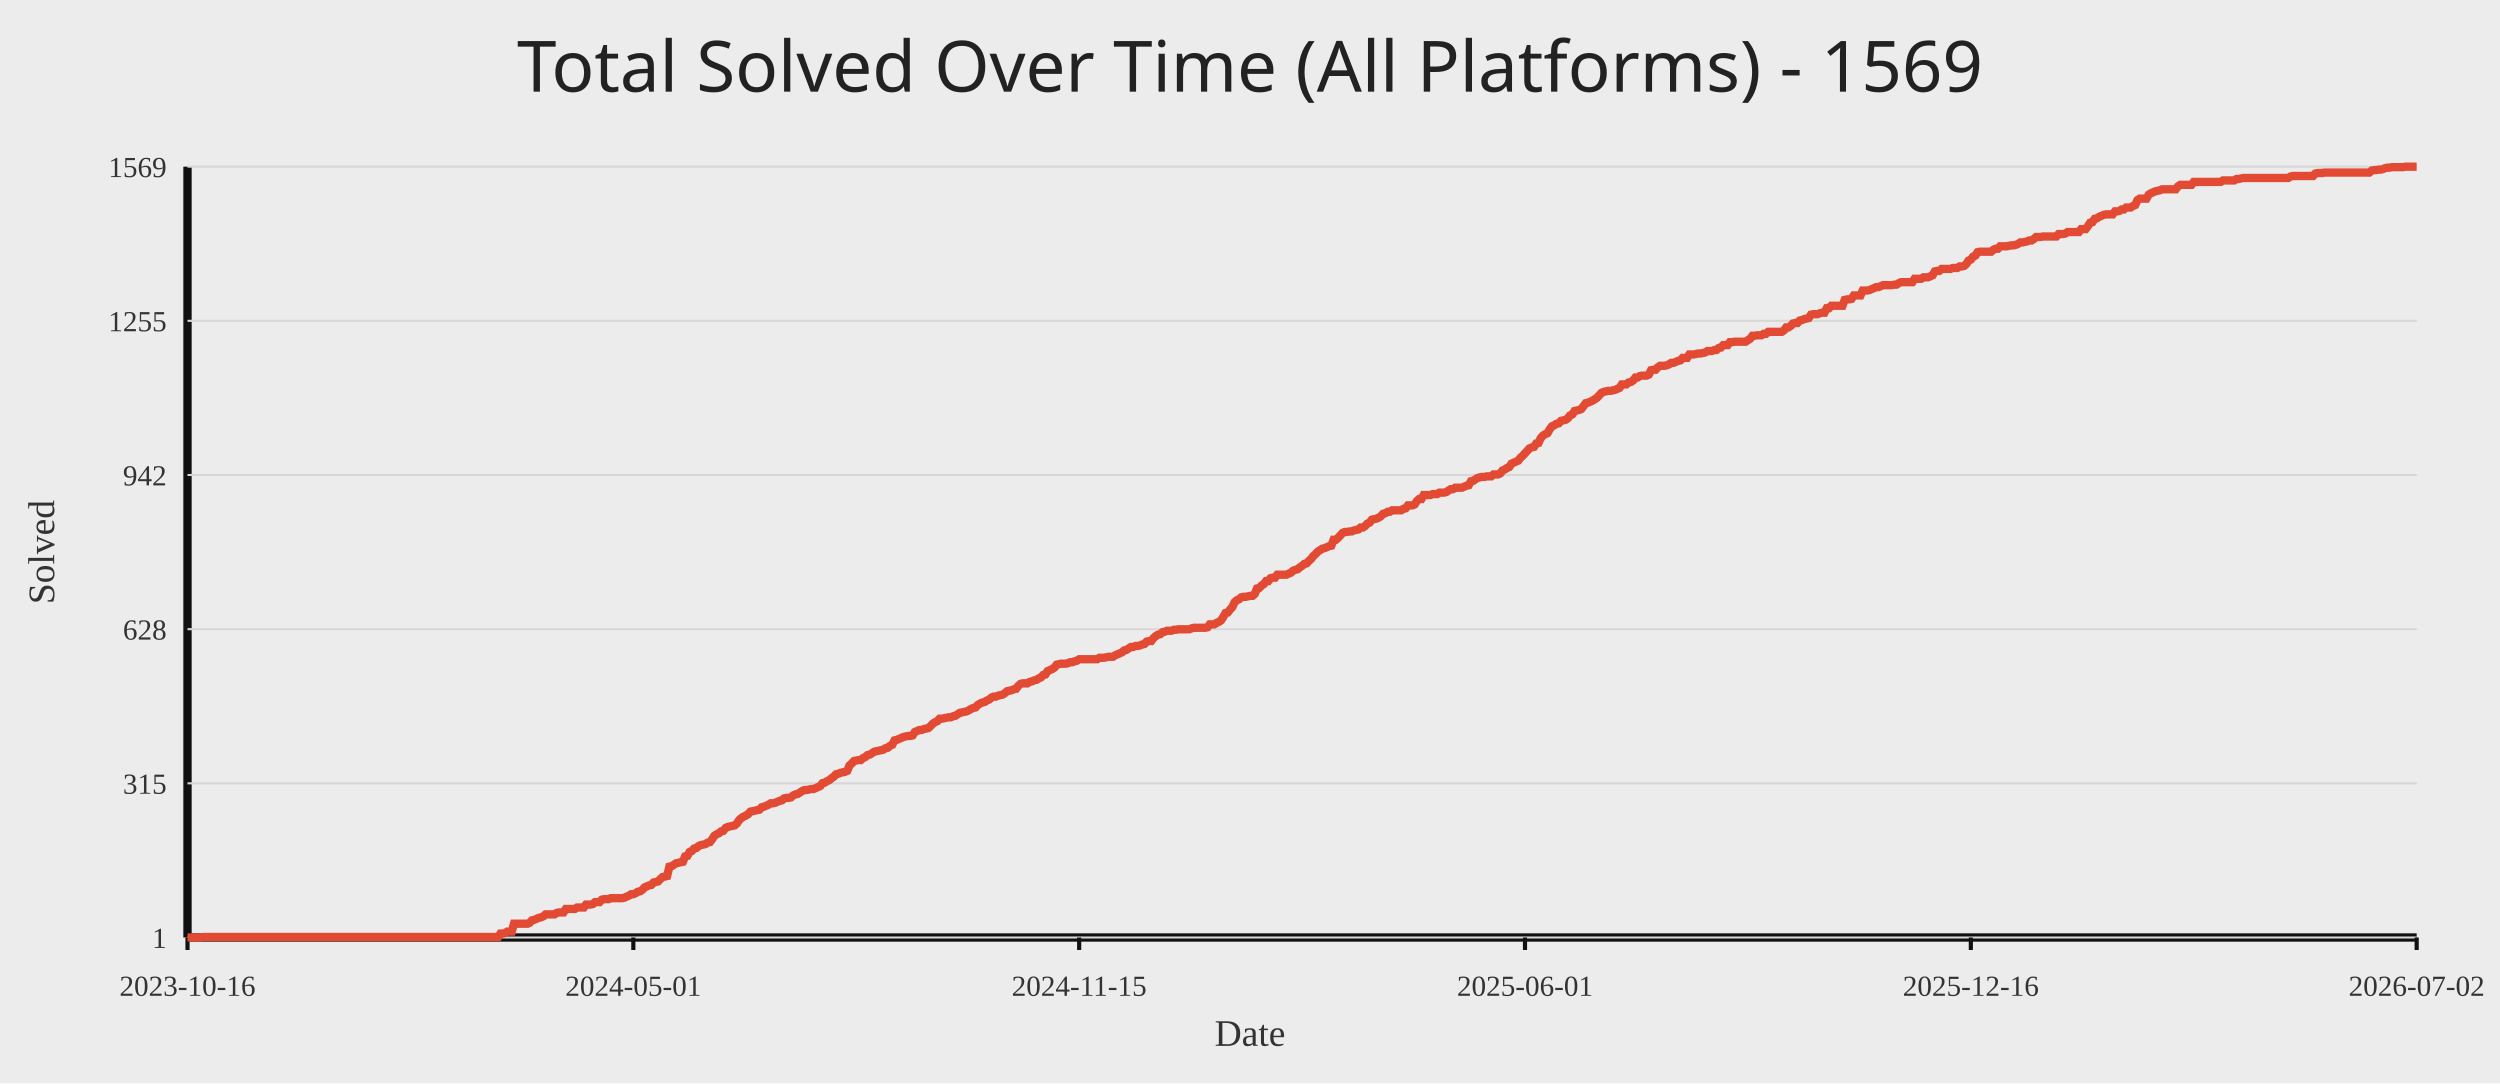
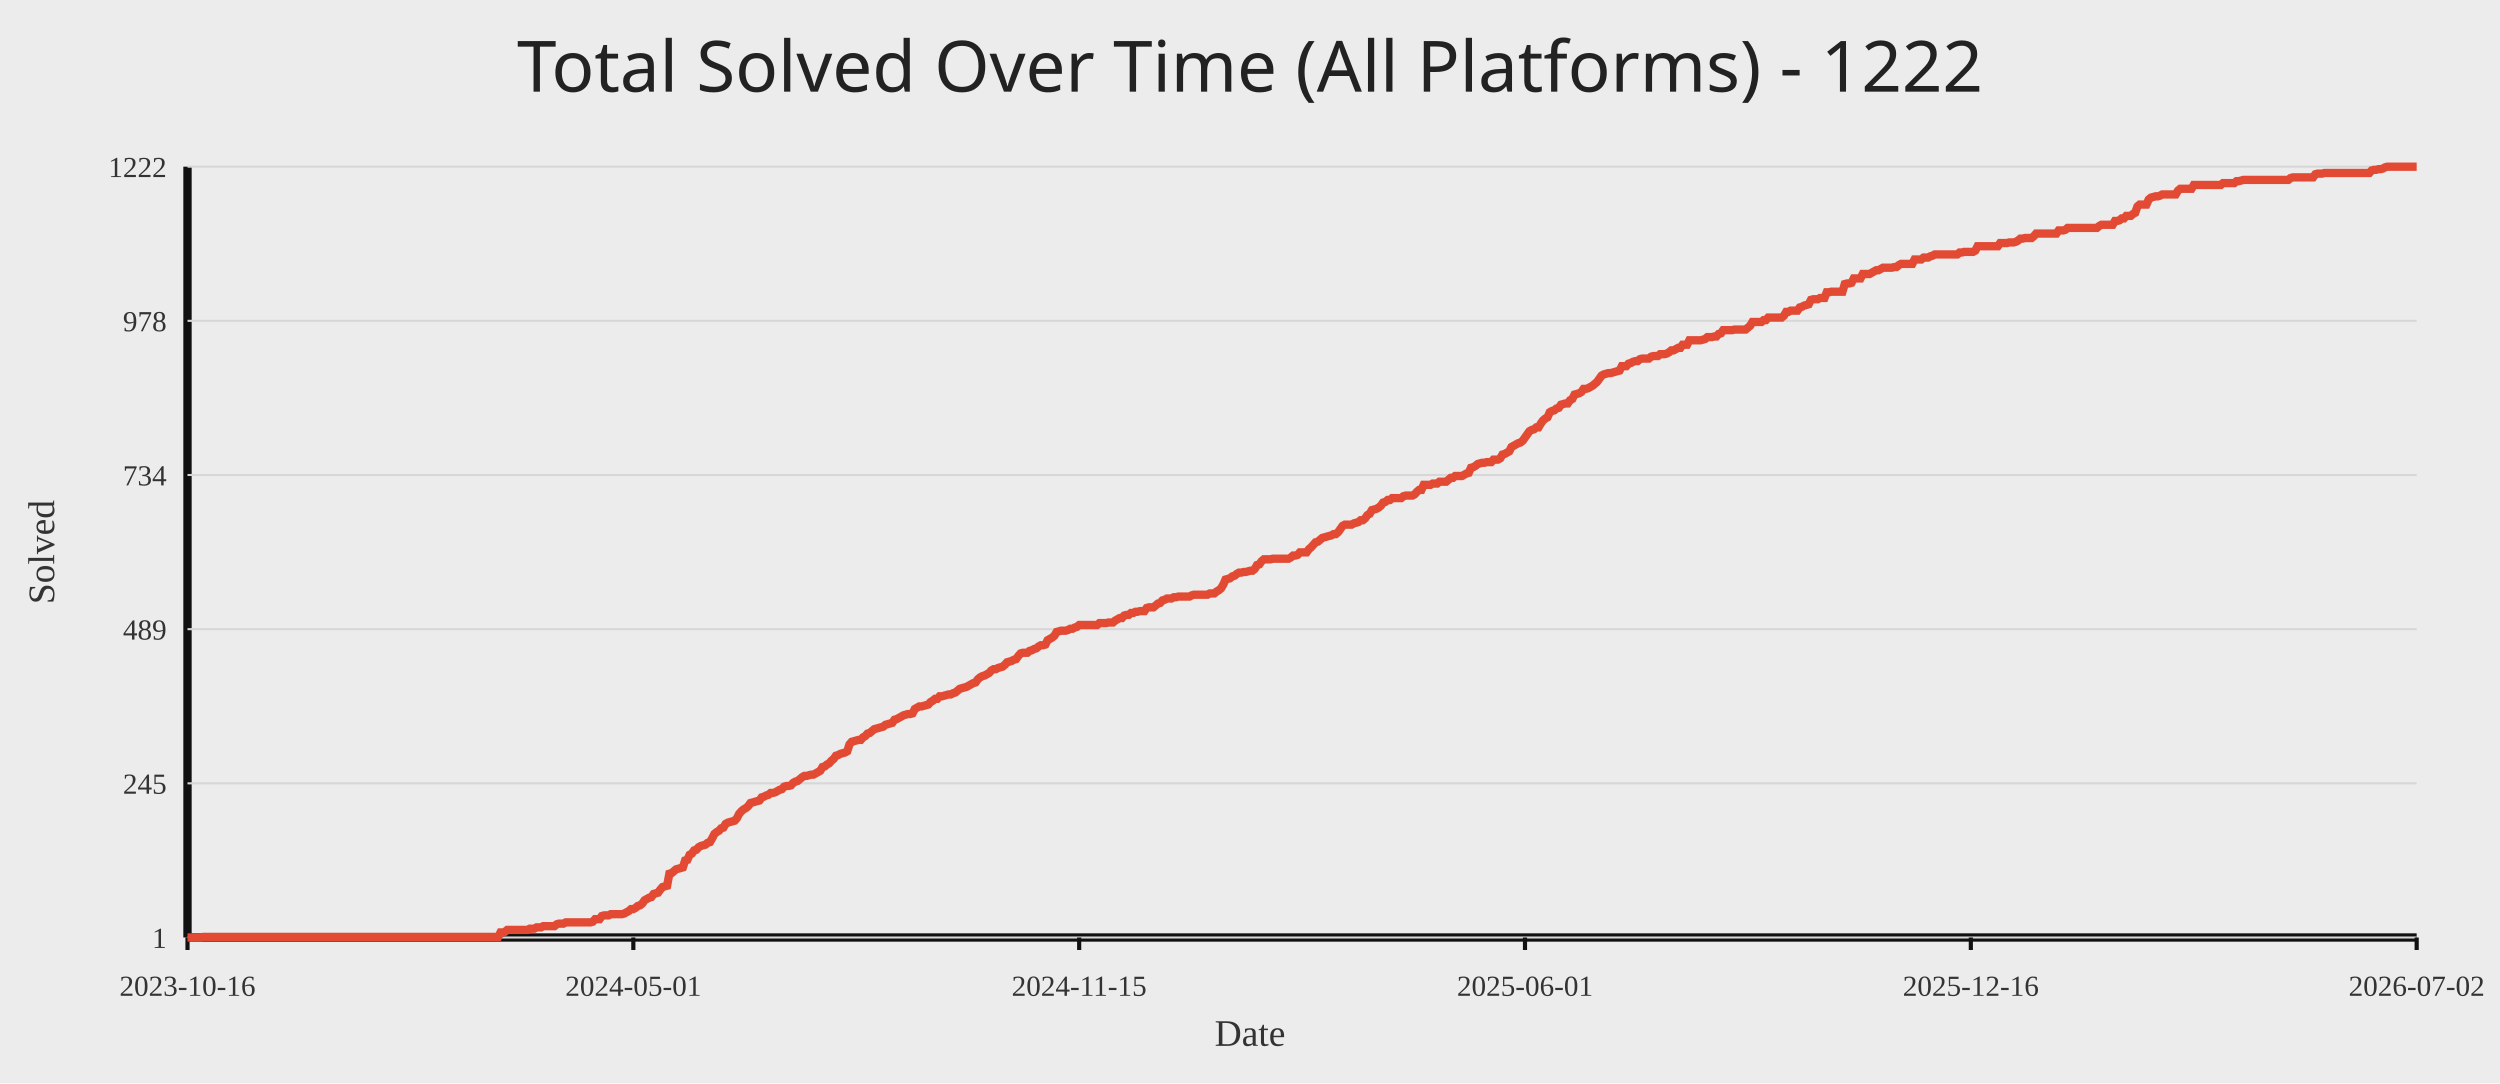
<svg xmlns="http://www.w3.org/2000/svg" width="1200" height="520">
  <rect width="100%" height="100%" fill="#ececec" />
-   <text x="50%" y="44" text-anchor="middle" fill="#222" font-size="34" font-family="Comic Sans MS, Segoe UI">Total Solved Over Time (All Platforms) - 1569</text>
+   <text x="50%" y="44" text-anchor="middle" fill="#222" font-size="34" font-family="Comic Sans MS, Segoe UI">Total Solved Over Time (All Platforms) - 1222</text>
  <line x1="90" y1="450" x2="1160" y2="450" stroke="#111" stroke-width="4" />
  <line x1="90" y1="80" x2="90" y2="450" stroke="#111" stroke-width="4" />
  <line x1="90" y1="450.00" x2="1160" y2="450.00" stroke="#d7d7d7" stroke-width="1" />
  <text x="80" y="455.00" text-anchor="end" fill="#333" font-size="14">1</text>
  <line x1="90" y1="376.00" x2="1160" y2="376.00" stroke="#d7d7d7" stroke-width="1" />
-   <text x="80" y="381.00" text-anchor="end" fill="#333" font-size="14">315</text>
+   <text x="80" y="381.00" text-anchor="end" fill="#333" font-size="14">245</text>
  <line x1="90" y1="302.00" x2="1160" y2="302.00" stroke="#d7d7d7" stroke-width="1" />
-   <text x="80" y="307.00" text-anchor="end" fill="#333" font-size="14">628</text>
+   <text x="80" y="307.00" text-anchor="end" fill="#333" font-size="14">489</text>
  <line x1="90" y1="228.00" x2="1160" y2="228.00" stroke="#d7d7d7" stroke-width="1" />
-   <text x="80" y="233.00" text-anchor="end" fill="#333" font-size="14">942</text>
+   <text x="80" y="233.00" text-anchor="end" fill="#333" font-size="14">734</text>
  <line x1="90" y1="154.00" x2="1160" y2="154.00" stroke="#d7d7d7" stroke-width="1" />
-   <text x="80" y="159.00" text-anchor="end" fill="#333" font-size="14">1255</text>
+   <text x="80" y="159.00" text-anchor="end" fill="#333" font-size="14">978</text>
  <line x1="90" y1="80.00" x2="1160" y2="80.00" stroke="#d7d7d7" stroke-width="1" />
-   <text x="80" y="85.00" text-anchor="end" fill="#333" font-size="14">1569</text>
+   <text x="80" y="85.00" text-anchor="end" fill="#333" font-size="14">1222</text>
  <line x1="90.00" y1="450" x2="90.00" y2="456" stroke="#111" stroke-width="2" />
  <text x="90.00" y="478" text-anchor="middle" fill="#333" font-size="14">2023-10-16</text>
  <line x1="304.00" y1="450" x2="304.00" y2="456" stroke="#111" stroke-width="2" />
  <text x="304.00" y="478" text-anchor="middle" fill="#333" font-size="14">2024-05-01</text>
  <line x1="518.00" y1="450" x2="518.00" y2="456" stroke="#111" stroke-width="2" />
  <text x="518.00" y="478" text-anchor="middle" fill="#333" font-size="14">2024-11-15</text>
  <line x1="732.00" y1="450" x2="732.00" y2="456" stroke="#111" stroke-width="2" />
  <text x="732.00" y="478" text-anchor="middle" fill="#333" font-size="14">2025-06-01</text>
  <line x1="946.00" y1="450" x2="946.00" y2="456" stroke="#111" stroke-width="2" />
  <text x="946.00" y="478" text-anchor="middle" fill="#333" font-size="14">2025-12-16</text>
  <line x1="1160.00" y1="450" x2="1160.00" y2="456" stroke="#111" stroke-width="2" />
  <text x="1160.00" y="478" text-anchor="middle" fill="#333" font-size="14">2026-07-02</text>
-   <polyline fill="none" stroke="#e24a33" stroke-width="4" points="90.00,450.00 91.08,450.00 92.16,450.00 93.24,450.00 94.32,450.00 95.40,450.00 96.48,450.00 97.57,449.76 98.65,449.76 99.73,449.76 100.81,449.76 101.89,449.76 102.97,449.76 104.05,449.76 105.13,449.76 106.21,449.76 107.29,449.76 108.37,449.76 109.45,449.76 110.54,449.76 111.62,449.76 112.70,449.76 113.78,449.76 114.86,449.76 115.94,449.76 117.02,449.76 118.10,449.76 119.18,449.76 120.26,449.76 121.34,449.76 122.42,449.76 123.51,449.76 124.59,449.76 125.67,449.76 126.75,449.76 127.83,449.76 128.91,449.76 129.99,449.76 131.07,449.76 132.15,449.76 133.23,449.76 134.31,449.76 135.39,449.76 136.47,449.76 137.56,449.76 138.64,449.76 139.72,449.76 140.80,449.76 141.88,449.76 142.96,449.76 144.04,449.76 145.12,449.76 146.20,449.76 147.28,449.76 148.36,449.76 149.44,449.76 150.53,449.76 151.61,449.76 152.69,449.76 153.77,449.76 154.85,449.76 155.93,449.76 157.01,449.76 158.09,449.76 159.17,449.76 160.25,449.76 161.33,449.76 162.41,449.76 163.49,449.76 164.58,449.76 165.66,449.76 166.74,449.76 167.82,449.76 168.90,449.76 169.98,449.76 171.06,449.76 172.14,449.76 173.22,449.76 174.30,449.76 175.38,449.76 176.46,449.76 177.55,449.76 178.63,449.76 179.71,449.76 180.79,449.76 181.87,449.76 182.95,449.76 184.03,449.76 185.11,449.76 186.19,449.76 187.27,449.76 188.35,449.76 189.43,449.76 190.52,449.76 191.60,449.76 192.68,449.76 193.76,449.76 194.84,449.76 195.92,449.76 197.00,449.76 198.08,449.76 199.16,449.76 200.24,449.76 201.32,449.76 202.40,449.76 203.48,449.76 204.57,449.76 205.65,449.76 206.73,449.76 207.81,449.76 208.89,449.76 209.97,449.76 211.05,449.76 212.13,449.76 213.21,449.76 214.29,449.76 215.37,449.76 216.45,449.76 217.54,449.76 218.62,449.76 219.70,449.76 220.78,449.76 221.86,449.76 222.94,449.76 224.02,449.76 225.10,449.76 226.18,449.76 227.26,449.76 228.34,449.76 229.42,449.76 230.51,449.76 231.59,449.76 232.67,449.76 233.75,449.76 234.83,449.76 235.91,449.76 236.99,449.76 238.07,449.76 239.15,449.76 240.23,448.11 241.31,448.11 242.39,447.88 243.47,447.17 244.56,447.17 245.64,447.17 246.72,443.39 247.80,443.39 248.88,443.39 249.96,443.39 251.04,443.39 252.12,443.39 253.20,443.39 254.28,442.92 255.36,441.74 256.44,441.51 257.53,441.03 258.61,440.56 259.69,440.33 260.77,439.85 261.85,438.91 262.93,438.91 264.01,438.91 265.09,438.91 266.17,438.91 267.25,438.20 268.33,437.97 269.41,437.97 270.49,437.97 271.58,436.31 272.66,436.31 273.74,436.31 274.82,436.31 275.90,436.31 276.98,435.61 278.06,435.61 279.14,435.61 280.22,435.61 281.30,434.19 282.38,434.19 283.46,434.19 284.55,433.95 285.63,433.01 286.71,433.01 287.79,433.01 288.87,431.83 289.95,431.59 291.03,431.59 292.11,431.59 293.19,431.12 294.27,431.12 295.35,431.12 296.43,431.12 297.52,431.12 298.60,431.12 299.68,430.89 300.76,430.41 301.84,429.94 302.92,429.23 304.00,429.23 305.08,428.76 306.16,428.05 307.24,427.82 308.32,427.11 309.40,425.93 310.48,425.46 311.57,424.99 312.65,424.75 313.73,423.57 314.81,423.34 315.89,423.10 316.97,421.92 318.05,420.98 319.13,420.74 320.21,420.50 321.29,416.02 322.37,415.78 323.45,415.08 324.54,414.37 325.62,414.13 326.70,413.90 327.78,413.66 328.86,411.07 329.94,410.83 331.02,408.94 332.10,408.47 333.18,407.29 334.26,407.05 335.34,406.11 336.42,405.64 337.51,405.40 338.59,405.17 339.67,404.46 340.75,404.22 341.83,402.81 342.91,401.15 343.99,400.45 345.07,399.97 346.15,399.03 347.23,398.79 348.31,397.38 349.39,396.91 350.47,396.67 351.56,396.43 352.64,396.20 353.72,395.26 354.80,393.60 355.88,392.66 356.96,391.95 358.04,391.48 359.12,390.77 360.20,389.59 361.28,389.36 362.36,389.12 363.44,388.88 364.53,388.65 365.61,387.47 366.69,387.23 367.77,386.76 368.85,386.29 369.93,385.58 371.01,385.58 372.09,385.34 373.17,384.87 374.25,384.40 375.33,384.16 376.41,383.22 377.49,382.98 378.58,382.98 379.66,382.75 380.74,381.80 381.82,381.33 382.90,381.10 383.98,380.39 385.06,379.68 386.14,379.21 387.22,379.21 388.30,378.97 389.38,378.74 390.46,378.74 391.55,378.27 392.63,377.79 393.71,377.32 394.79,375.91 395.87,375.67 396.95,374.96 398.03,374.49 399.11,373.55 400.19,372.84 401.27,371.66 402.35,371.42 403.43,370.95 404.52,370.71 405.60,370.48 406.68,370.01 407.76,367.41 408.84,366.47 409.92,365.29 411.00,365.05 412.08,364.82 413.16,364.82 414.24,363.87 415.32,363.40 416.40,362.46 417.48,362.22 418.57,361.51 419.65,360.80 420.73,360.57 421.81,360.33 422.89,360.10 423.97,359.86 425.05,359.15 426.13,358.92 427.21,357.97 428.29,357.50 429.37,355.38 430.45,355.14 431.54,354.67 432.62,354.20 433.70,353.72 434.78,353.49 435.86,353.25 436.94,353.25 438.02,353.02 439.10,351.36 440.18,350.89 441.26,350.42 442.34,350.42 443.42,349.95 444.51,349.71 445.59,349.48 446.67,348.53 447.75,347.35 448.83,346.65 449.91,346.17 450.99,344.99 452.07,344.99 453.15,344.76 454.23,344.52 455.31,344.29 456.39,344.29 457.47,343.81 458.56,343.58 459.64,342.87 460.72,342.16 461.80,341.93 462.88,341.69 463.96,341.45 465.04,340.98 466.12,340.27 467.20,339.80 468.28,339.57 469.36,338.39 470.44,337.68 471.53,337.21 472.61,336.97 473.69,336.26 474.77,335.79 475.85,334.85 476.93,334.38 478.01,334.38 479.09,333.90 480.17,333.67 481.25,333.43 482.33,332.72 483.41,331.78 484.49,331.54 485.58,331.31 486.66,330.84 487.74,330.60 488.82,329.18 489.90,328.24 490.98,328.00 492.06,328.00 493.14,328.00 494.22,327.30 495.30,327.06 496.38,326.59 497.46,326.35 498.55,325.64 499.63,325.17 500.71,323.99 501.79,323.76 502.87,322.10 503.95,321.63 505.03,321.16 506.11,320.45 507.19,319.04 508.27,318.80 509.35,318.57 510.43,318.57 511.52,318.57 512.60,318.33 513.68,317.86 514.76,317.86 515.84,317.39 516.92,317.15 518.00,316.44 519.08,316.44 520.16,316.44 521.24,316.44 522.32,316.44 523.40,316.44 524.48,316.44 525.57,316.44 526.65,316.44 527.73,315.73 528.81,315.73 529.89,315.73 530.97,315.50 532.05,315.26 533.13,315.26 534.21,315.26 535.29,314.55 536.37,314.08 537.45,313.61 538.54,313.14 539.62,312.19 540.70,311.96 541.78,311.25 542.86,310.54 543.94,310.54 545.02,310.07 546.10,310.07 547.18,309.83 548.26,309.36 549.34,309.13 550.42,307.95 551.51,307.71 552.59,307.71 553.67,306.29 554.75,305.35 555.83,304.64 556.91,304.41 557.99,303.46 559.07,303.23 560.15,302.76 561.23,302.76 562.31,302.76 563.39,302.28 564.47,302.28 565.56,302.05 566.64,302.05 567.72,302.05 568.80,302.05 569.88,302.05 570.96,302.05 572.04,301.58 573.12,301.34 574.20,301.34 575.28,301.34 576.36,301.34 577.44,301.34 578.53,301.34 579.61,301.10 580.69,299.69 581.77,299.69 582.85,299.69 583.93,298.98 585.01,298.51 586.09,297.80 587.17,296.15 588.25,294.26 589.33,294.02 590.41,292.61 591.49,291.43 592.58,289.07 593.66,288.12 594.74,287.65 595.82,286.71 596.90,286.47 597.98,286.47 599.06,286.24 600.14,286.00 601.22,286.00 602.30,285.06 603.38,282.46 604.46,282.23 605.55,281.05 606.63,280.34 607.71,278.92 608.79,278.92 609.87,277.51 610.95,277.27 612.03,277.27 613.11,275.85 614.19,275.85 615.27,275.85 616.35,275.85 617.43,275.85 618.52,275.38 619.60,274.91 620.68,273.97 621.76,273.49 622.84,273.26 623.92,272.32 625.00,271.61 626.08,270.66 627.16,270.43 628.24,269.25 629.32,268.30 630.40,266.89 631.48,265.94 632.57,264.76 633.65,264.06 634.73,263.35 635.81,263.11 636.89,262.64 637.97,262.17 639.05,261.93 640.13,259.10 641.21,259.10 642.29,258.16 643.37,256.98 644.45,255.80 645.54,255.33 646.62,255.33 647.70,255.09 648.78,255.09 649.86,254.62 650.94,254.38 652.02,254.15 653.10,253.20 654.18,253.20 655.26,252.49 656.34,251.31 657.42,250.84 658.51,249.43 659.59,249.19 660.67,248.95 661.75,248.48 662.83,247.77 663.91,246.59 664.99,246.36 666.07,245.65 667.15,245.65 668.23,244.94 669.31,244.94 670.39,244.94 671.47,244.94 672.56,244.94 673.64,244.23 674.72,244.00 675.80,242.58 676.88,242.58 677.96,242.58 679.04,242.11 680.12,240.46 681.20,239.52 682.28,239.52 683.36,237.63 684.44,237.63 685.53,237.63 686.61,237.63 687.69,237.16 688.77,237.16 689.85,237.16 690.93,236.45 692.01,236.45 693.09,236.45 694.17,236.21 695.25,235.50 696.33,234.80 697.41,234.80 698.49,234.09 699.58,234.09 700.66,234.09 701.74,234.09 702.82,233.62 703.90,233.14 704.98,232.91 706.06,231.02 707.14,230.78 708.22,230.08 709.30,229.37 710.38,229.13 711.46,228.90 712.55,228.90 713.63,228.66 714.71,228.66 715.79,228.66 716.87,227.72 717.95,227.72 719.03,227.72 720.11,227.24 721.19,225.83 722.27,225.36 723.35,224.65 724.43,224.18 725.52,222.53 726.60,222.05 727.68,221.58 728.76,221.11 729.84,219.69 730.92,218.75 732.00,217.57 733.08,216.39 734.16,215.21 735.24,214.74 736.32,214.50 737.40,212.85 738.48,212.61 739.57,210.26 740.65,209.08 741.73,208.37 742.81,207.90 743.89,206.01 744.97,204.59 746.05,204.12 747.13,203.41 748.21,203.18 749.29,202.00 750.37,201.76 751.45,201.52 752.54,200.82 753.62,199.40 754.70,198.93 755.78,197.28 756.86,197.04 757.94,196.80 759.02,196.33 760.10,194.92 761.18,193.50 762.26,193.27 763.34,192.79 764.42,192.32 765.51,191.61 766.59,190.91 767.67,189.73 768.75,188.55 769.83,188.07 770.91,187.84 771.99,187.60 773.07,187.60 774.15,187.37 775.23,187.13 776.31,186.66 777.39,186.19 778.47,184.53 779.56,184.53 780.64,184.53 781.72,183.59 782.80,183.35 783.88,182.65 784.96,181.23 786.04,181.23 787.12,180.52 788.20,180.29 789.28,180.29 790.36,180.29 791.44,179.82 792.53,177.69 793.61,177.46 794.69,177.46 795.77,176.28 796.85,175.57 797.93,175.57 799.01,175.57 800.09,175.33 801.17,174.86 802.25,174.15 803.33,174.15 804.41,173.68 805.49,173.21 806.58,172.97 807.66,171.79 808.74,171.79 809.82,171.79 810.90,170.14 811.98,170.14 813.06,170.14 814.14,169.90 815.22,169.67 816.30,169.67 817.38,169.43 818.46,169.20 819.55,168.49 820.63,168.49 821.71,168.49 822.79,168.02 823.87,168.02 824.95,167.07 826.03,166.84 827.11,165.66 828.19,165.66 829.27,165.66 830.35,164.24 831.43,164.24 832.52,164.01 833.60,164.01 834.68,164.01 835.76,164.01 836.84,164.01 837.92,164.01 839.00,163.30 840.08,162.59 841.16,161.17 842.24,161.17 843.32,160.94 844.40,160.94 845.48,160.94 846.57,160.23 847.65,160.23 848.73,159.29 849.81,159.29 850.89,159.29 851.97,159.29 853.05,159.29 854.13,159.29 855.21,159.29 856.29,158.58 857.37,157.16 858.45,157.16 859.54,156.45 860.62,155.27 861.70,155.04 862.78,155.04 863.86,153.86 864.94,153.62 866.02,153.15 867.10,152.91 868.18,152.68 869.26,151.03 870.34,150.79 871.42,150.79 872.51,150.79 873.59,150.32 874.67,150.08 875.75,150.08 876.83,147.96 877.91,147.96 878.99,146.78 880.07,146.78 881.15,146.78 882.23,146.78 883.31,146.78 884.39,146.78 885.47,143.95 886.56,143.71 887.64,143.71 888.72,143.48 889.80,141.82 890.88,141.82 891.96,141.82 893.04,141.82 894.12,139.46 895.20,139.46 896.28,139.46 897.36,139.23 898.44,138.76 899.53,138.28 900.61,137.81 901.69,137.81 902.77,137.34 903.85,136.87 904.93,136.87 906.01,136.87 907.09,136.87 908.17,136.87 909.25,136.63 910.33,136.63 911.41,135.92 912.49,135.45 913.58,135.45 914.66,135.45 915.74,135.45 916.82,135.45 917.90,135.45 918.98,133.80 920.06,133.80 921.14,133.80 922.22,133.80 923.30,133.09 924.38,133.09 925.46,133.09 926.55,132.62 927.63,132.15 928.71,130.26 929.79,130.03 930.87,130.03 931.95,129.08 933.03,129.08 934.11,129.08 935.19,129.08 936.27,129.08 937.35,128.61 938.43,128.61 939.52,128.61 940.60,127.90 941.68,127.90 942.76,127.67 943.84,126.72 944.92,125.07 946.00,124.60 947.08,123.18 948.16,122.71 949.24,121.06 950.32,120.82 951.40,120.82 952.48,120.82 953.57,120.82 954.65,120.82 955.73,120.82 956.81,119.88 957.89,119.41 958.97,119.41 960.05,118.23 961.13,118.23 962.21,118.23 963.29,118.23 964.37,117.99 965.45,117.76 966.54,117.76 967.62,117.52 968.70,117.05 969.78,116.34 970.86,116.34 971.94,116.10 973.02,115.87 974.10,115.40 975.18,115.40 976.26,114.69 977.34,113.74 978.42,113.74 979.51,113.74 980.59,113.51 981.67,113.51 982.75,113.51 983.83,113.51 984.91,113.51 985.99,113.51 987.07,113.51 988.15,112.33 989.23,112.33 990.31,112.33 991.39,112.09 992.47,111.38 993.56,111.38 994.64,111.38 995.72,111.38 996.80,111.38 997.88,111.38 998.96,109.97 1000.04,109.97 1001.12,109.97 1002.20,108.55 1003.28,106.90 1004.36,106.66 1005.44,105.01 1006.53,104.78 1007.61,104.07 1008.69,103.60 1009.77,103.12 1010.85,102.89 1011.93,102.89 1013.01,102.89 1014.09,102.89 1015.17,101.47 1016.25,101.47 1017.33,101.24 1018.41,100.53 1019.49,100.53 1020.58,99.59 1021.66,99.59 1022.74,99.59 1023.82,98.88 1024.90,98.41 1025.98,96.05 1027.06,95.34 1028.14,95.34 1029.22,95.34 1030.30,95.34 1031.38,93.45 1032.46,92.74 1033.55,92.27 1034.63,91.80 1035.71,91.56 1036.79,91.33 1037.87,90.85 1038.95,90.85 1040.03,90.85 1041.11,90.85 1042.19,90.85 1043.27,90.85 1044.35,90.85 1045.43,89.44 1046.52,88.73 1047.60,88.73 1048.68,88.73 1049.76,88.73 1050.84,88.73 1051.92,88.73 1053.00,87.32 1054.08,87.32 1055.16,87.32 1056.24,87.32 1057.32,87.32 1058.40,87.32 1059.48,87.32 1060.57,87.32 1061.65,87.32 1062.73,87.32 1063.81,87.32 1064.89,87.32 1065.97,87.32 1067.05,86.61 1068.13,86.61 1069.21,86.61 1070.29,86.61 1071.37,86.61 1072.45,86.61 1073.54,85.90 1074.62,85.90 1075.70,85.66 1076.78,85.43 1077.86,85.43 1078.94,85.43 1080.02,85.43 1081.10,85.43 1082.18,85.43 1083.26,85.43 1084.34,85.43 1085.42,85.43 1086.51,85.43 1087.59,85.43 1088.67,85.43 1089.75,85.43 1090.83,85.43 1091.91,85.43 1092.99,85.43 1094.07,85.43 1095.15,85.43 1096.23,85.43 1097.31,85.43 1098.39,85.43 1099.47,84.72 1100.56,84.48 1101.64,84.48 1102.72,84.48 1103.80,84.48 1104.88,84.48 1105.96,84.48 1107.04,84.48 1108.12,84.48 1109.20,84.48 1110.28,84.48 1111.36,83.30 1112.44,83.07 1113.53,83.07 1114.61,83.07 1115.69,82.83 1116.77,82.83 1117.85,82.83 1118.93,82.83 1120.01,82.83 1121.09,82.83 1122.17,82.83 1123.25,82.83 1124.33,82.83 1125.41,82.83 1126.49,82.83 1127.58,82.83 1128.66,82.83 1129.74,82.83 1130.82,82.83 1131.90,82.83 1132.98,82.83 1134.06,82.83 1135.14,82.83 1136.22,82.83 1137.30,82.83 1138.38,81.89 1139.46,81.65 1140.55,81.65 1141.63,81.42 1142.71,81.42 1143.79,81.18 1144.87,80.71 1145.95,80.47 1147.03,80.47 1148.11,80.24 1149.19,80.24 1150.27,80.24 1151.35,80.24 1152.43,80.24 1153.52,80.24 1154.60,80.00 1155.68,80.00 1156.76,80.00 1157.84,80.00 1158.92,80.00 1160.00,80.00" />
+   <polyline fill="none" stroke="#e24a33" stroke-width="4" points="90.00,450.00 91.08,450.00 92.16,450.00 93.24,450.00 94.32,450.00 95.40,450.00 96.48,450.00 97.57,449.70 98.65,449.70 99.73,449.70 100.81,449.70 101.89,449.70 102.97,449.70 104.05,449.70 105.13,449.70 106.21,449.70 107.29,449.70 108.37,449.70 109.45,449.70 110.54,449.70 111.62,449.70 112.70,449.70 113.78,449.70 114.86,449.70 115.94,449.70 117.02,449.70 118.10,449.70 119.18,449.70 120.26,449.70 121.34,449.70 122.42,449.70 123.51,449.70 124.59,449.70 125.67,449.70 126.75,449.70 127.83,449.70 128.91,449.70 129.99,449.70 131.07,449.70 132.15,449.70 133.23,449.70 134.31,449.70 135.39,449.70 136.47,449.70 137.56,449.70 138.64,449.70 139.72,449.70 140.80,449.70 141.88,449.70 142.96,449.70 144.04,449.70 145.12,449.70 146.20,449.70 147.28,449.70 148.36,449.70 149.44,449.70 150.53,449.70 151.61,449.70 152.69,449.70 153.77,449.70 154.85,449.70 155.93,449.70 157.01,449.70 158.09,449.70 159.17,449.70 160.25,449.70 161.33,449.70 162.41,449.70 163.49,449.70 164.58,449.70 165.66,449.70 166.74,449.70 167.82,449.70 168.90,449.70 169.98,449.70 171.06,449.70 172.14,449.70 173.22,449.70 174.30,449.70 175.38,449.70 176.46,449.70 177.55,449.70 178.63,449.70 179.71,449.70 180.79,449.70 181.87,449.70 182.95,449.70 184.03,449.70 185.11,449.70 186.19,449.70 187.27,449.70 188.35,449.70 189.43,449.70 190.52,449.70 191.60,449.70 192.68,449.70 193.76,449.70 194.84,449.70 195.92,449.70 197.00,449.70 198.08,449.70 199.16,449.70 200.24,449.70 201.32,449.70 202.40,449.70 203.48,449.70 204.57,449.70 205.65,449.70 206.73,449.70 207.81,449.70 208.89,449.70 209.97,449.70 211.05,449.70 212.13,449.70 213.21,449.70 214.29,449.70 215.37,449.70 216.45,449.70 217.54,449.70 218.62,449.70 219.70,449.70 220.78,449.70 221.86,449.70 222.94,449.70 224.02,449.70 225.10,449.70 226.18,449.70 227.26,449.70 228.34,449.70 229.42,449.70 230.51,449.70 231.59,449.70 232.67,449.70 233.75,449.70 234.83,449.70 235.91,449.70 236.99,449.70 238.07,449.70 239.15,449.70 240.23,447.58 241.31,447.58 242.39,447.27 243.47,446.36 244.56,446.36 245.64,446.36 246.72,446.36 247.80,446.36 248.88,446.36 249.96,446.36 251.04,446.36 252.12,446.36 253.20,446.36 254.28,445.76 255.36,445.76 256.44,445.76 257.53,445.15 258.61,445.15 259.69,445.15 260.77,444.55 261.85,444.55 262.93,444.55 264.01,444.55 265.09,444.55 266.17,444.55 267.25,443.64 268.33,443.33 269.41,443.33 270.49,443.33 271.58,442.73 272.66,442.73 273.74,442.73 274.82,442.73 275.90,442.73 276.98,442.73 278.06,442.73 279.14,442.73 280.22,442.73 281.30,442.73 282.38,442.73 283.46,442.73 284.55,442.42 285.63,441.21 286.71,441.21 287.79,441.21 288.87,439.70 289.95,439.39 291.03,439.39 292.11,439.39 293.19,438.79 294.27,438.79 295.35,438.79 296.43,438.79 297.52,438.79 298.60,438.79 299.68,438.48 300.76,437.88 301.84,437.27 302.92,436.36 304.00,436.36 305.08,435.76 306.16,434.85 307.24,434.55 308.32,433.64 309.40,432.12 310.48,431.52 311.57,430.91 312.65,430.61 313.73,429.09 314.81,428.79 315.89,428.48 316.97,426.97 318.05,425.76 319.13,425.45 320.21,425.15 321.29,419.39 322.37,419.09 323.45,418.18 324.54,417.27 325.62,416.97 326.70,416.67 327.78,416.36 328.86,413.03 329.94,412.73 331.02,410.30 332.10,409.70 333.18,408.18 334.26,407.88 335.34,406.67 336.42,406.06 337.51,405.76 338.59,405.45 339.67,404.55 340.75,404.24 341.83,402.42 342.91,400.30 343.99,399.39 345.07,398.79 346.15,397.58 347.23,397.27 348.31,395.45 349.39,394.85 350.47,394.55 351.56,394.24 352.64,393.94 353.72,392.73 354.80,390.61 355.88,389.39 356.96,388.48 358.04,387.88 359.12,386.97 360.20,385.45 361.28,385.15 362.36,384.85 363.44,384.55 364.53,384.24 365.61,382.73 366.69,382.42 367.77,381.82 368.85,381.52 369.93,380.61 371.01,380.61 372.09,380.30 373.17,379.70 374.25,379.09 375.33,378.79 376.41,377.58 377.49,377.27 378.58,377.27 379.66,376.97 380.74,375.76 381.82,375.15 382.90,374.85 383.98,373.94 385.06,373.03 386.14,372.42 387.22,372.42 388.30,372.12 389.38,371.82 390.46,371.82 391.55,371.21 392.63,370.61 393.71,370.00 394.79,368.18 395.87,367.88 396.95,366.97 398.03,366.36 399.11,365.15 400.19,364.24 401.27,362.73 402.35,362.42 403.43,361.82 404.52,361.52 405.60,361.21 406.68,360.61 407.76,357.27 408.84,356.06 409.92,355.76 411.00,355.45 412.08,355.15 413.16,355.15 414.24,353.94 415.32,353.33 416.40,352.12 417.48,351.82 418.57,350.91 419.65,350.00 420.73,349.70 421.81,349.39 422.89,349.09 423.97,348.79 425.05,347.88 426.13,347.58 427.21,347.27 428.29,346.97 429.37,345.45 430.45,345.15 431.54,344.55 432.62,343.94 433.70,343.33 434.78,343.03 435.86,342.73 436.94,342.73 438.02,342.42 439.10,340.30 440.18,339.70 441.26,339.09 442.34,339.09 443.42,338.79 444.51,338.48 445.59,338.18 446.67,336.97 447.75,336.36 448.83,335.45 449.91,335.45 450.99,334.24 452.07,334.24 453.15,333.94 454.23,333.64 455.31,333.33 456.39,333.33 457.47,332.73 458.56,332.42 459.64,331.52 460.72,330.61 461.80,330.30 462.88,330.00 463.96,329.70 465.04,329.09 466.12,328.48 467.20,327.88 468.28,327.58 469.36,326.06 470.44,325.15 471.53,324.55 472.61,324.24 473.69,323.64 474.77,323.03 475.85,321.82 476.93,321.21 478.01,321.21 479.09,320.61 480.17,320.30 481.25,320.00 482.33,319.09 483.41,317.88 484.49,317.58 485.58,317.27 486.66,316.67 487.74,316.36 488.82,314.85 489.90,313.64 490.98,313.33 492.06,313.33 493.14,313.33 494.22,312.42 495.30,312.12 496.38,311.52 497.46,311.21 498.55,310.30 499.63,309.70 500.71,309.70 501.79,309.39 502.87,307.27 503.95,306.67 505.03,306.06 506.11,305.15 507.19,303.33 508.27,303.03 509.35,302.73 510.43,302.73 511.52,302.73 512.60,302.42 513.68,301.82 514.76,301.82 515.84,301.21 516.92,300.91 518.00,300.00 519.08,300.00 520.16,300.00 521.24,300.00 522.32,300.00 523.40,300.00 524.48,300.00 525.57,300.00 526.65,300.00 527.73,299.09 528.81,299.09 529.89,299.09 530.97,299.09 532.05,298.79 533.13,298.79 534.21,298.79 535.29,297.88 536.37,297.27 537.45,296.67 538.54,296.67 539.62,295.45 540.70,295.15 541.78,295.15 542.86,294.24 543.94,294.24 545.02,293.64 546.10,293.64 547.18,293.33 548.26,293.33 549.34,293.33 550.42,291.82 551.51,291.52 552.59,291.52 553.67,291.52 554.75,290.61 555.83,289.70 556.91,289.39 557.99,288.18 559.07,287.88 560.15,287.27 561.23,287.27 562.31,287.27 563.39,286.67 564.47,286.67 565.56,286.36 566.64,286.36 567.72,286.36 568.80,286.36 569.88,286.36 570.96,286.36 572.04,285.76 573.12,285.45 574.20,285.45 575.28,285.45 576.36,285.45 577.44,285.45 578.53,285.45 579.61,285.45 580.69,284.85 581.77,284.85 582.85,284.85 583.93,283.94 585.01,283.33 586.09,282.42 587.17,280.61 588.25,278.18 589.33,277.88 590.41,277.58 591.49,276.67 592.58,276.36 593.66,275.45 594.74,274.85 595.82,274.85 596.90,274.55 597.98,274.55 599.06,274.24 600.14,273.94 601.22,273.94 602.30,273.03 603.38,271.21 604.46,270.91 605.55,269.39 606.63,268.48 607.71,268.48 608.79,268.48 609.87,268.48 610.95,268.18 612.03,268.18 613.11,268.18 614.19,268.18 615.27,268.18 616.35,268.18 617.43,268.18 618.52,268.18 619.60,267.58 620.68,266.67 621.76,266.67 622.84,266.36 623.92,265.15 625.00,265.15 626.08,265.15 627.16,265.15 628.24,263.64 629.32,262.73 630.40,261.52 631.48,260.30 632.57,260.00 633.65,259.09 634.73,258.18 635.81,257.88 636.89,257.58 637.97,257.27 639.05,256.97 640.13,256.36 641.21,256.36 642.29,255.45 643.37,253.94 644.45,252.42 645.54,251.82 646.62,251.82 647.70,251.82 648.78,251.82 649.86,251.21 650.94,250.91 652.02,250.61 653.10,249.70 654.18,249.70 655.26,248.79 656.34,247.27 657.42,246.67 658.51,244.85 659.59,244.55 660.67,244.24 661.75,243.64 662.83,242.73 663.91,241.21 664.99,240.91 666.07,240.00 667.15,240.00 668.23,239.09 669.31,239.09 670.39,239.09 671.47,239.09 672.56,239.09 673.64,238.18 674.72,237.88 675.80,237.88 676.88,237.88 677.96,237.88 679.04,237.27 680.12,236.06 681.20,235.15 682.28,235.15 683.36,232.73 684.44,232.73 685.53,232.73 686.61,232.73 687.69,232.12 688.77,232.12 689.85,232.12 690.93,231.21 692.01,231.21 693.09,231.21 694.17,231.21 695.25,230.30 696.33,229.39 697.41,229.39 698.49,228.48 699.58,228.48 700.66,228.48 701.74,228.48 702.82,227.88 703.90,227.27 704.98,226.97 706.06,224.55 707.14,224.24 708.22,223.64 709.30,222.73 710.38,222.42 711.46,222.12 712.55,222.12 713.63,221.82 714.71,221.82 715.79,221.82 716.87,220.61 717.95,220.61 719.03,220.61 720.11,220.00 721.19,218.18 722.27,217.88 723.35,217.27 724.43,216.67 725.52,214.55 726.60,213.94 727.68,213.33 728.76,212.73 729.84,212.42 730.92,211.52 732.00,210.00 733.08,208.48 734.16,206.97 735.24,206.36 736.32,206.06 737.40,205.15 738.48,205.15 739.57,203.33 740.65,201.82 741.73,200.91 742.81,200.30 743.89,197.88 744.97,197.27 746.05,196.97 747.13,196.06 748.21,195.76 749.29,194.24 750.37,193.94 751.45,193.64 752.54,193.64 753.62,192.12 754.70,191.52 755.78,189.39 756.86,189.09 757.94,188.79 759.02,188.18 760.10,186.67 761.18,186.67 762.26,186.36 763.34,185.76 764.42,185.15 765.51,184.24 766.59,183.33 767.67,181.82 768.75,180.30 769.83,179.70 770.91,179.39 771.99,179.09 773.07,179.09 774.15,178.79 775.23,178.48 776.31,178.18 777.39,177.88 778.47,175.76 779.56,175.76 780.64,175.76 781.72,174.55 782.80,174.24 783.88,173.64 784.96,173.33 786.04,173.33 787.12,172.42 788.20,172.12 789.28,172.12 790.36,172.12 791.44,172.12 792.53,171.21 793.61,170.91 794.69,170.91 795.77,170.91 796.85,170.00 797.93,170.00 799.01,170.00 800.09,169.70 801.17,169.09 802.25,168.18 803.33,168.18 804.41,167.58 805.49,166.97 806.58,166.97 807.66,165.45 808.74,165.45 809.82,165.45 810.90,163.33 811.98,163.33 813.06,163.33 814.14,163.33 815.22,163.33 816.30,163.33 817.38,163.03 818.46,162.73 819.55,161.82 820.63,161.82 821.71,161.82 822.79,161.52 823.87,161.52 824.95,160.30 826.03,160.00 827.11,158.48 828.19,158.48 829.27,158.48 830.35,158.48 831.43,158.48 832.52,158.18 833.60,158.18 834.68,158.18 835.76,158.18 836.84,158.18 837.92,158.18 839.00,157.27 840.08,156.36 841.16,154.55 842.24,154.55 843.32,154.55 844.40,154.55 845.48,154.55 846.57,153.64 847.65,153.64 848.73,152.42 849.81,152.42 850.89,152.42 851.97,152.42 853.05,152.42 854.13,152.42 855.21,152.42 856.29,151.52 857.37,149.70 858.45,149.70 859.54,149.09 860.62,149.09 861.70,149.09 862.78,149.09 863.86,147.58 864.94,147.27 866.02,146.67 867.10,146.36 868.18,146.06 869.26,143.94 870.34,143.64 871.42,143.64 872.51,143.64 873.59,143.03 874.67,143.03 875.75,143.03 876.83,140.30 877.91,140.30 878.99,140.00 880.07,140.00 881.15,140.00 882.23,140.00 883.31,140.00 884.39,140.00 885.47,136.36 886.56,136.06 887.64,136.06 888.72,135.76 889.80,133.64 890.88,133.64 891.96,133.64 893.04,133.64 894.12,131.52 895.20,131.52 896.28,131.52 897.36,131.52 898.44,130.91 899.53,130.30 900.61,129.70 901.69,129.70 902.77,129.09 903.85,128.48 904.93,128.48 906.01,128.48 907.09,128.48 908.17,128.48 909.25,128.18 910.33,128.18 911.41,127.27 912.49,126.67 913.58,126.67 914.66,126.67 915.74,126.67 916.82,126.67 917.90,126.67 918.98,124.55 920.06,124.55 921.14,124.55 922.22,124.55 923.30,123.64 924.38,123.64 925.46,123.64 926.55,123.03 927.63,122.73 928.71,122.12 929.79,122.12 930.87,122.12 931.95,122.12 933.03,122.12 934.11,122.12 935.19,122.12 936.27,122.12 937.35,122.12 938.43,122.12 939.52,122.12 940.60,121.21 941.68,121.21 942.76,120.91 943.84,120.91 944.92,120.91 946.00,120.91 947.08,120.91 948.16,120.30 949.24,118.18 950.32,118.18 951.40,118.18 952.48,118.18 953.57,118.18 954.65,118.18 955.73,118.18 956.81,118.18 957.89,118.18 958.97,118.18 960.05,116.67 961.13,116.67 962.21,116.67 963.29,116.67 964.37,116.36 965.45,116.36 966.54,116.36 967.62,116.06 968.70,115.45 969.78,114.55 970.86,114.55 971.94,114.24 973.02,114.24 974.10,114.24 975.18,114.24 976.26,113.33 977.34,112.12 978.42,112.12 979.51,112.12 980.59,112.12 981.67,112.12 982.75,112.12 983.83,112.12 984.91,112.12 985.99,112.12 987.07,112.12 988.15,110.61 989.23,110.61 990.31,110.61 991.39,110.30 992.47,109.39 993.56,109.39 994.64,109.39 995.72,109.39 996.80,109.39 997.88,109.39 998.96,109.39 1000.04,109.39 1001.12,109.39 1002.20,109.39 1003.28,109.39 1004.36,109.39 1005.44,109.39 1006.53,109.39 1007.61,108.48 1008.69,107.88 1009.77,107.88 1010.85,107.88 1011.93,107.88 1013.01,107.88 1014.09,107.88 1015.17,106.06 1016.25,106.06 1017.33,105.76 1018.41,104.85 1019.49,104.85 1020.58,103.64 1021.66,103.64 1022.74,103.64 1023.82,102.73 1024.90,102.12 1025.98,99.09 1027.06,98.18 1028.14,98.18 1029.22,98.18 1030.30,98.18 1031.38,95.76 1032.46,94.85 1033.55,94.55 1034.63,94.24 1035.71,94.24 1036.79,93.94 1037.87,93.33 1038.95,93.33 1040.03,93.33 1041.11,93.33 1042.19,93.33 1043.27,93.33 1044.35,93.33 1045.43,91.52 1046.52,90.61 1047.60,90.61 1048.68,90.61 1049.76,90.61 1050.84,90.61 1051.92,90.61 1053.00,88.79 1054.08,88.79 1055.16,88.79 1056.24,88.79 1057.32,88.79 1058.40,88.79 1059.48,88.79 1060.57,88.79 1061.65,88.79 1062.73,88.79 1063.81,88.79 1064.89,88.79 1065.97,88.79 1067.05,87.88 1068.13,87.88 1069.21,87.88 1070.29,87.88 1071.37,87.88 1072.45,87.88 1073.54,86.97 1074.62,86.97 1075.70,86.67 1076.78,86.36 1077.86,86.36 1078.94,86.36 1080.02,86.36 1081.10,86.36 1082.18,86.36 1083.26,86.36 1084.34,86.36 1085.42,86.36 1086.51,86.36 1087.59,86.36 1088.67,86.36 1089.75,86.36 1090.83,86.36 1091.91,86.36 1092.99,86.36 1094.07,86.36 1095.15,86.36 1096.23,86.36 1097.31,86.36 1098.39,86.36 1099.47,85.45 1100.56,85.15 1101.64,85.15 1102.72,85.15 1103.80,85.15 1104.88,85.15 1105.96,85.15 1107.04,85.15 1108.12,85.15 1109.20,85.15 1110.28,85.15 1111.36,83.64 1112.44,83.33 1113.53,83.33 1114.61,83.33 1115.69,83.03 1116.77,83.03 1117.85,83.03 1118.93,83.03 1120.01,83.03 1121.09,83.03 1122.17,83.03 1123.25,83.03 1124.33,83.03 1125.41,83.03 1126.49,83.03 1127.58,83.03 1128.66,83.03 1129.74,83.03 1130.82,83.03 1131.90,83.03 1132.98,83.03 1134.06,83.03 1135.14,83.03 1136.22,83.03 1137.30,83.03 1138.38,81.82 1139.46,81.52 1140.55,81.52 1141.63,81.21 1142.71,81.21 1143.79,80.91 1144.87,80.30 1145.95,80.00 1147.03,80.00 1148.11,80.00 1149.19,80.00 1150.27,80.00 1151.35,80.00 1152.43,80.00 1153.52,80.00 1154.60,80.00 1155.68,80.00 1156.76,80.00 1157.84,80.00 1158.92,80.00 1160.00,80.00" />
  <text x="50%" y="502" text-anchor="middle" fill="#333" font-size="18">Date</text>
  <text x="26" y="265.00" transform="rotate(-90 26 265.00)" text-anchor="middle" fill="#333" font-size="18">Solved</text>
</svg>
